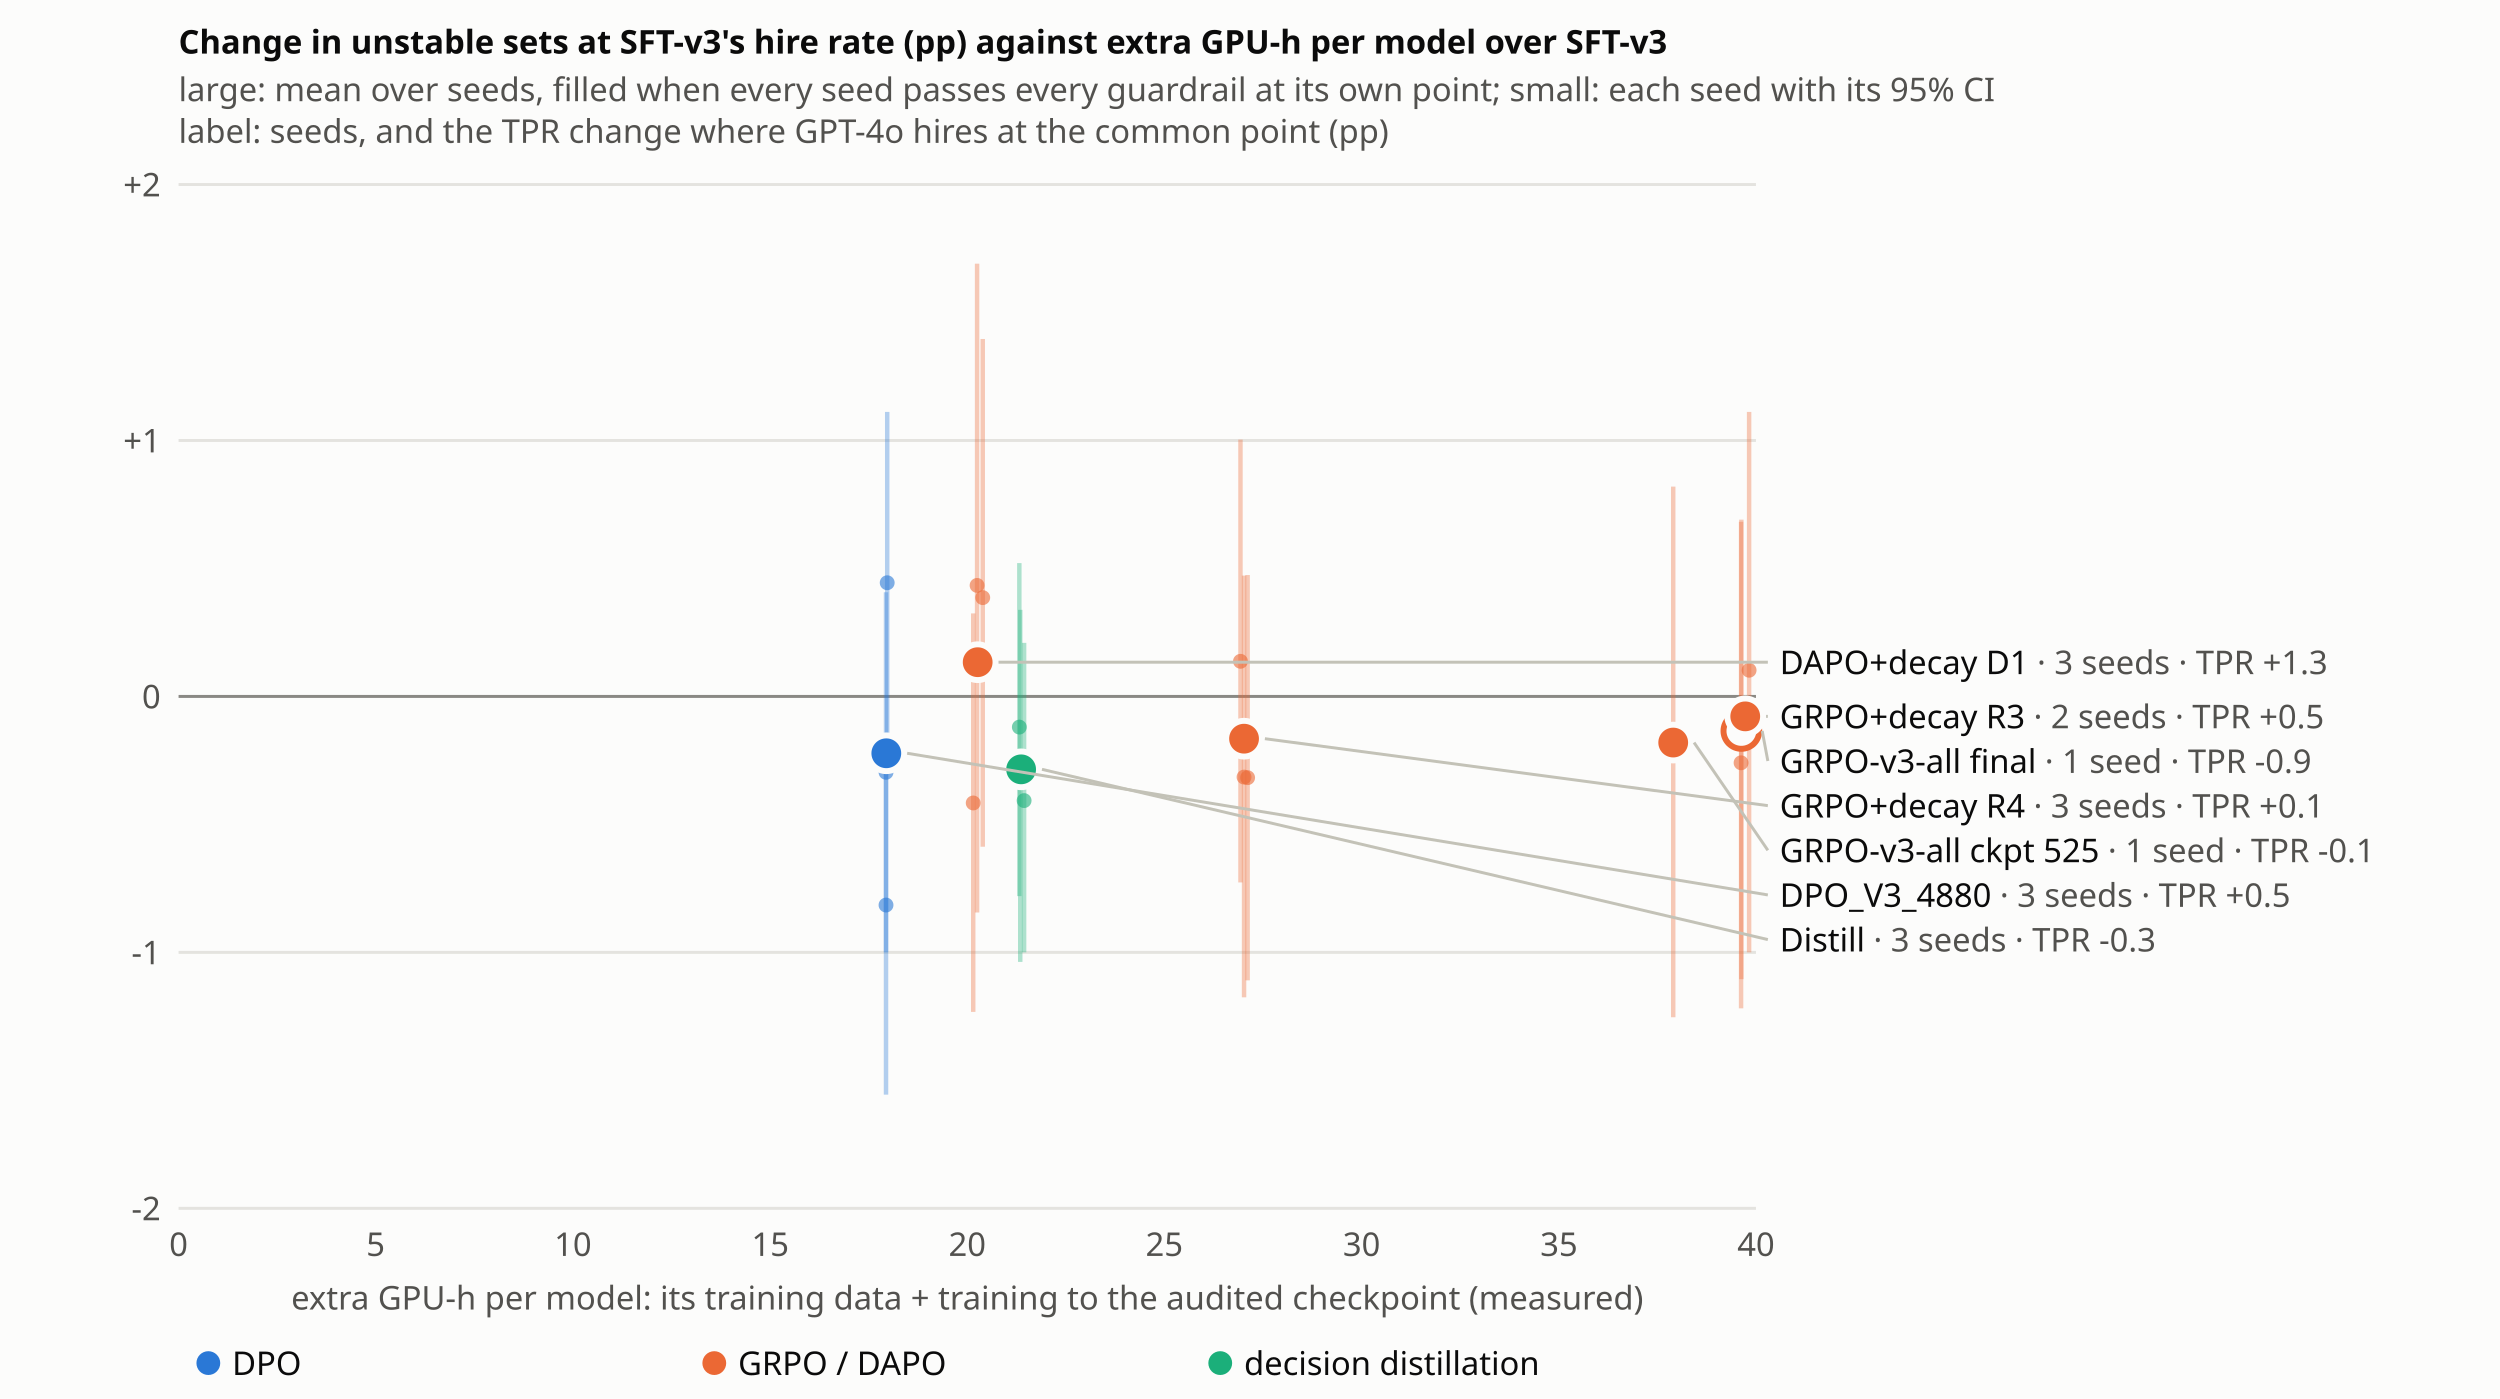
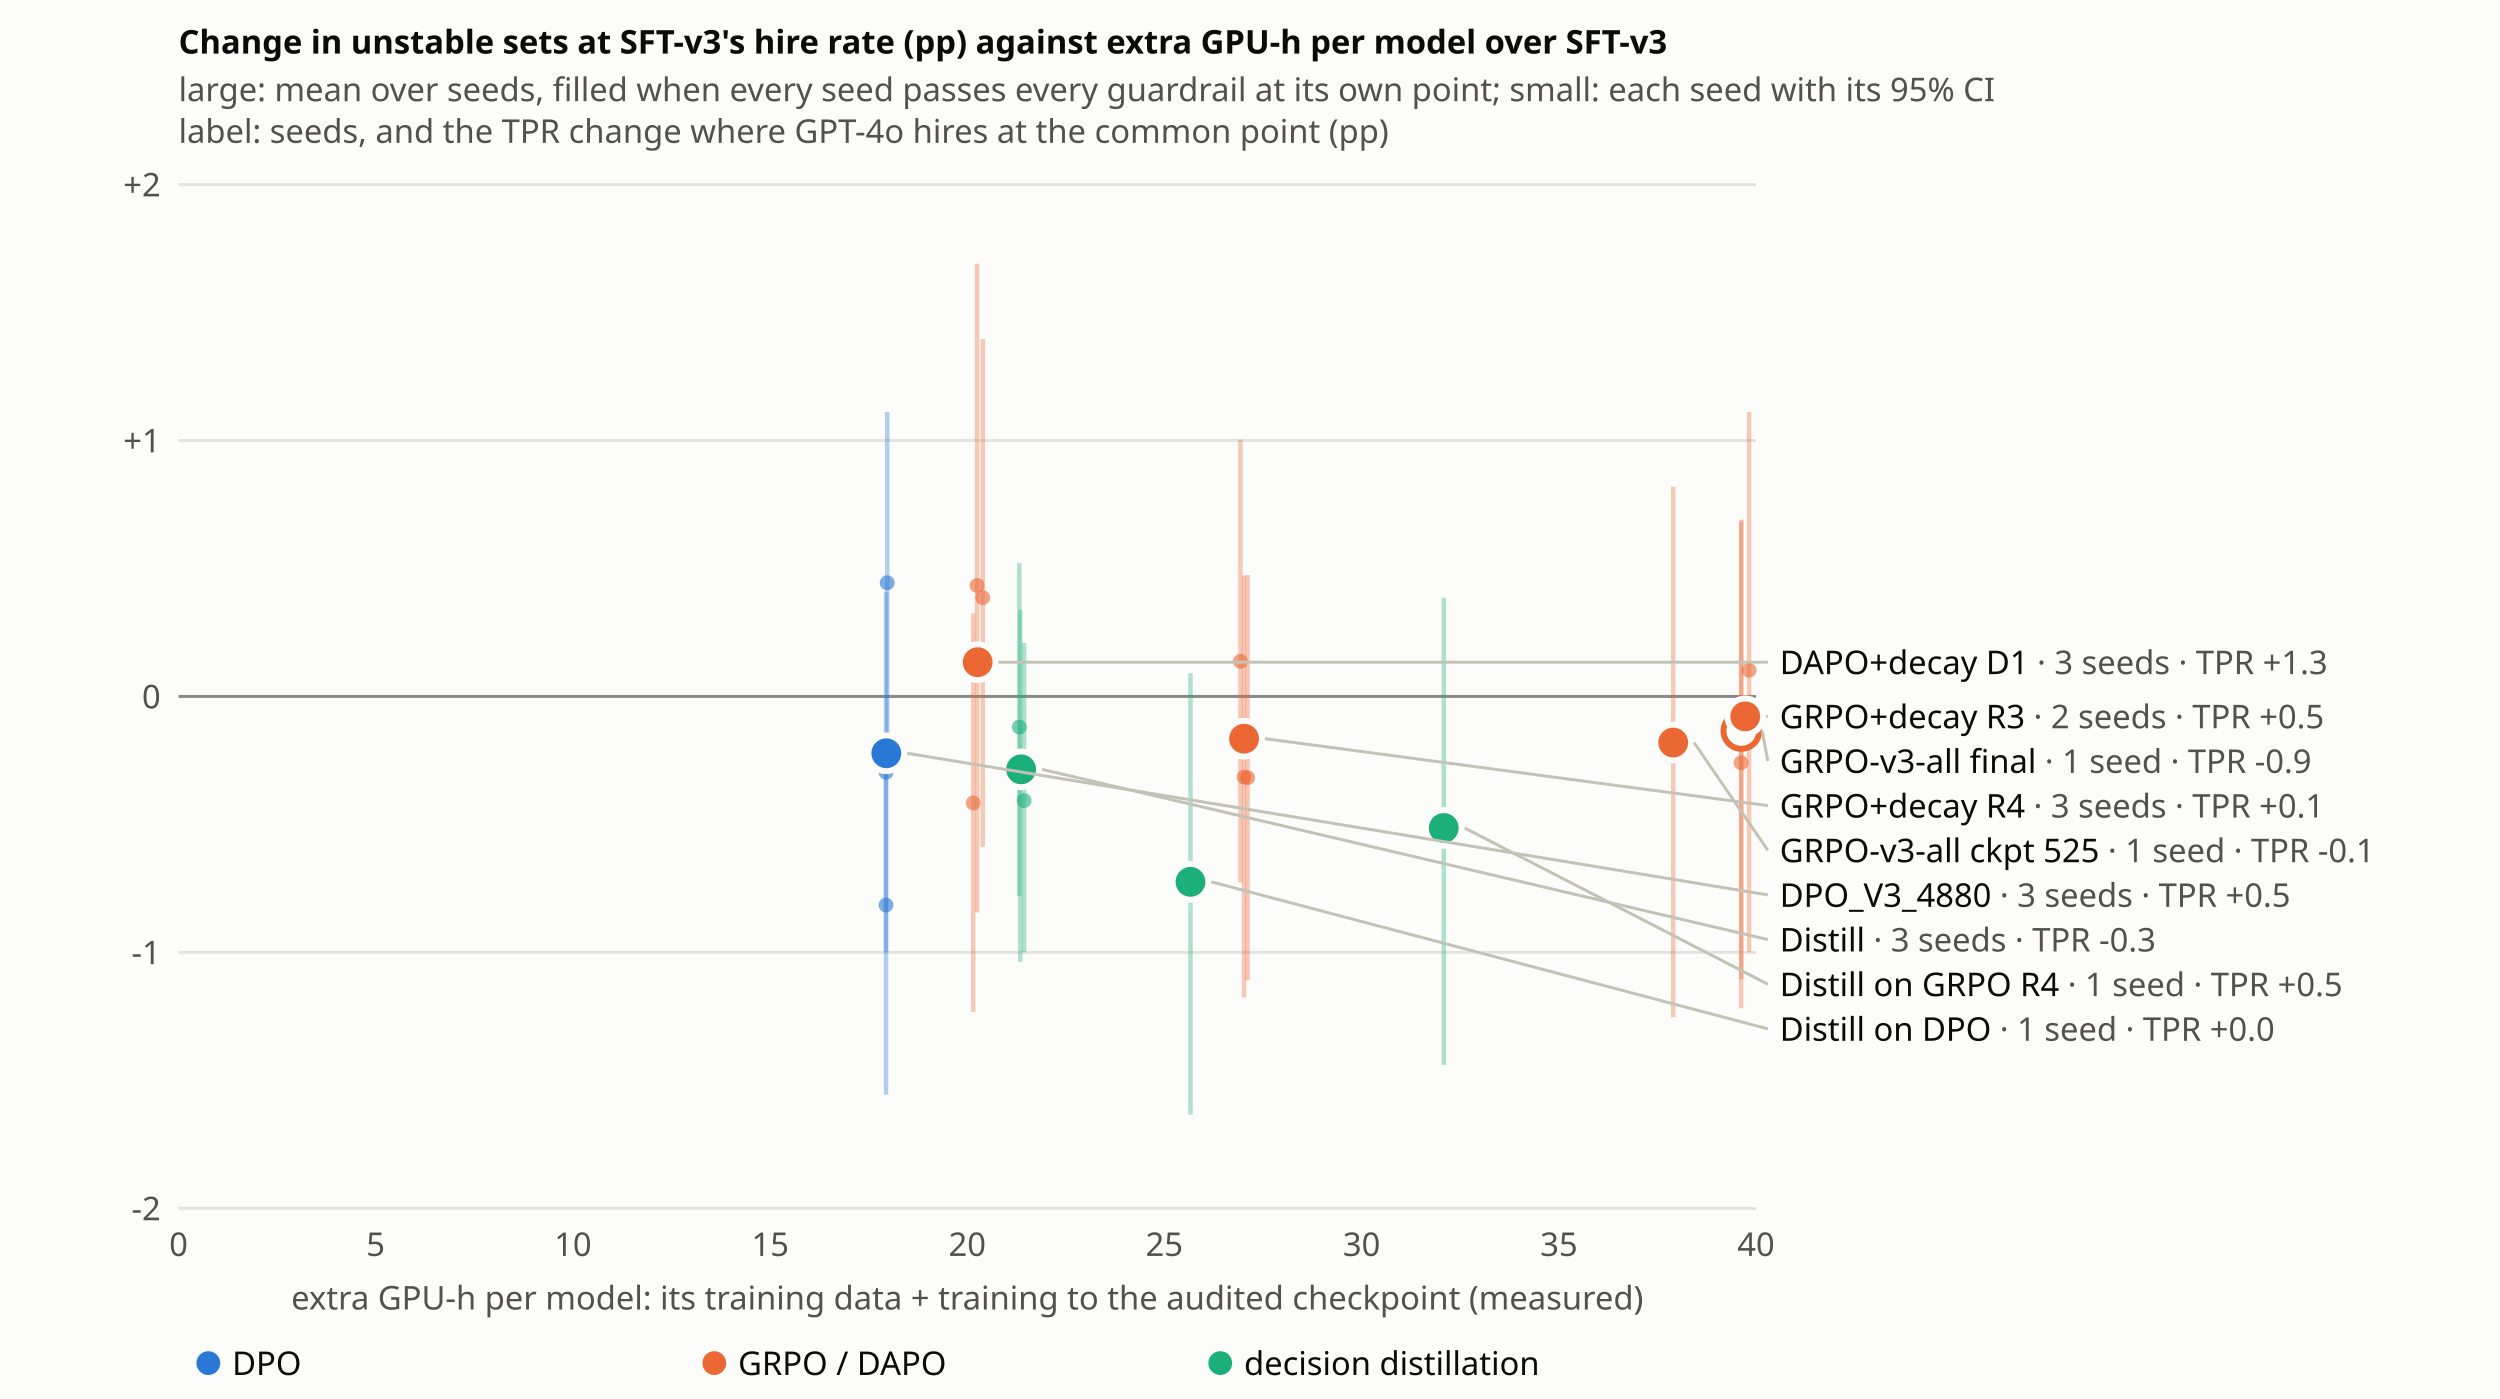
<svg xmlns="http://www.w3.org/2000/svg" width="840" height="470" font-family="sans-serif" font-size="11" fill="#0b0b0b">
  <rect width="840" height="470" fill="#fcfcfb" />
  <text x="60" y="18" font-weight="bold">Change in unstable sets at SFT-v3's hire rate (pp) against extra GPU-h per model over SFT-v3</text>
  <text x="60" y="34" fill="#52514e">large: mean over seeds, filled when every seed passes every guardrail at its own point; small: each seed with its 95% CI</text>
  <text x="60" y="48" fill="#52514e">label: seeds, and the TPR change where GPT-4o hires at the common point (pp)</text>
  <line x1="60" x2="590" y1="406.0" y2="406.0" stroke="#e4e3df" />
  <text x="54" y="410.0" text-anchor="end" fill="#52514e">-2</text>
  <line x1="60" x2="590" y1="320.0" y2="320.0" stroke="#e4e3df" />
  <text x="54" y="324.0" text-anchor="end" fill="#52514e">-1</text>
  <line x1="60" x2="590" y1="234.0" y2="234.0" stroke="#8a8984" />
  <text x="54" y="238.0" text-anchor="end" fill="#52514e">0</text>
  <line x1="60" x2="590" y1="148.0" y2="148.0" stroke="#e4e3df" />
  <text x="54" y="152.0" text-anchor="end" fill="#52514e">+1</text>
  <line x1="60" x2="590" y1="62.0" y2="62.0" stroke="#e4e3df" />
  <text x="54" y="66.0" text-anchor="end" fill="#52514e">+2</text>
  <text x="60.0" y="422" text-anchor="middle" fill="#52514e">0</text>
  <text x="126.2" y="422" text-anchor="middle" fill="#52514e">5</text>
  <text x="192.5" y="422" text-anchor="middle" fill="#52514e">10</text>
  <text x="258.8" y="422" text-anchor="middle" fill="#52514e">15</text>
  <text x="325.0" y="422" text-anchor="middle" fill="#52514e">20</text>
  <text x="391.2" y="422" text-anchor="middle" fill="#52514e">25</text>
  <text x="457.5" y="422" text-anchor="middle" fill="#52514e">30</text>
  <text x="523.8" y="422" text-anchor="middle" fill="#52514e">35</text>
  <text x="590.0" y="422" text-anchor="middle" fill="#52514e">40</text>
  <text x="325" y="440" text-anchor="middle" fill="#52514e">extra GPU-h per model: its training data + training to the audited checkpoint (measured)</text>
  <circle cx="70" cy="458" r="4" fill="#2a78d6" />
  <text x="78" y="462">DPO</text>
  <circle cx="240" cy="458" r="4" fill="#eb6834" />
  <text x="248" y="462">GRPO / DAPO</text>
  <circle cx="410" cy="458" r="4" fill="#1baf7a" />
  <text x="418" y="462">decision distillation</text>
  <line x1="297.7" x2="297.7" y1="367.8" y2="246.7" stroke="#2a78d6" stroke-width="1.5" stroke-opacity="0.35" />
  <circle cx="297.7" cy="304.1" r="2.5" fill="#2a78d6" fill-opacity="0.6" />
  <line x1="297.7" x2="297.7" y1="320.0" y2="199.0" stroke="#2a78d6" stroke-width="1.5" stroke-opacity="0.35" />
  <circle cx="297.7" cy="259.5" r="2.5" fill="#2a78d6" fill-opacity="0.6" />
  <line x1="298.1" x2="298.1" y1="246.7" y2="138.4" stroke="#2a78d6" stroke-width="1.5" stroke-opacity="0.35" />
  <circle cx="298.1" cy="195.8" r="2.5" fill="#2a78d6" fill-opacity="0.6" />
  <line x1="585.1" x2="585.1" y1="329.0" y2="174.6" stroke="#eb6834" stroke-width="1.5" stroke-opacity="0.35" />
  <circle cx="585.1" cy="245.6" r="2.5" fill="#eb6834" fill-opacity="0.6" />
  <line x1="562.2" x2="562.2" y1="341.8" y2="163.5" stroke="#eb6834" stroke-width="1.5" stroke-opacity="0.35" />
  <circle cx="562.2" cy="249.5" r="2.5" fill="#eb6834" fill-opacity="0.6" />
  <line x1="587.7" x2="587.7" y1="320.0" y2="138.4" stroke="#eb6834" stroke-width="1.5" stroke-opacity="0.35" />
  <circle cx="587.7" cy="225.2" r="2.5" fill="#eb6834" fill-opacity="0.6" />
  <line x1="585.0" x2="585.0" y1="338.8" y2="175.3" stroke="#eb6834" stroke-width="1.5" stroke-opacity="0.35" />
  <circle cx="585.0" cy="256.3" r="2.5" fill="#eb6834" fill-opacity="0.6" />
  <line x1="418.0" x2="418.0" y1="335.1" y2="193.4" stroke="#eb6834" stroke-width="1.5" stroke-opacity="0.35" />
  <circle cx="418.0" cy="261.1" r="2.5" fill="#eb6834" fill-opacity="0.6" />
  <line x1="419.2" x2="419.2" y1="329.4" y2="193.2" stroke="#eb6834" stroke-width="1.5" stroke-opacity="0.35" />
  <circle cx="419.2" cy="261.3" r="2.5" fill="#eb6834" fill-opacity="0.6" />
  <line x1="416.8" x2="416.8" y1="296.5" y2="147.7" stroke="#eb6834" stroke-width="1.5" stroke-opacity="0.35" />
  <circle cx="416.8" cy="222.2" r="2.5" fill="#eb6834" fill-opacity="0.6" />
  <line x1="330.2" x2="330.2" y1="284.5" y2="113.9" stroke="#eb6834" stroke-width="1.5" stroke-opacity="0.35" />
  <circle cx="330.2" cy="200.8" r="2.5" fill="#eb6834" fill-opacity="0.6" />
  <line x1="328.3" x2="328.3" y1="306.6" y2="88.6" stroke="#eb6834" stroke-width="1.5" stroke-opacity="0.35" />
  <circle cx="328.3" cy="196.7" r="2.5" fill="#eb6834" fill-opacity="0.6" />
  <line x1="327.0" x2="327.0" y1="340.0" y2="206.1" stroke="#eb6834" stroke-width="1.5" stroke-opacity="0.35" />
  <circle cx="327.0" cy="269.8" r="2.5" fill="#eb6834" fill-opacity="0.6" />
  <line x1="342.5" x2="342.5" y1="301.1" y2="189.2" stroke="#1baf7a" stroke-width="1.5" stroke-opacity="0.35" />
  <circle cx="342.5" cy="244.3" r="2.5" fill="#1baf7a" fill-opacity="0.6" />
  <line x1="344.1" x2="344.1" y1="320.0" y2="216.0" stroke="#1baf7a" stroke-width="1.5" stroke-opacity="0.35" />
  <circle cx="344.1" cy="269.0" r="2.5" fill="#1baf7a" fill-opacity="0.6" />
  <line x1="342.8" x2="342.8" y1="323.2" y2="204.9" stroke="#1baf7a" stroke-width="1.5" stroke-opacity="0.35" />
  <circle cx="342.8" cy="262.2" r="2.5" fill="#1baf7a" fill-opacity="0.6" />
+   <line x1="400.0" x2="400.0" y1="374.5" y2="226.2" stroke="#1baf7a" stroke-width="1.5" stroke-opacity="0.35" />
+   <circle cx="400.0" cy="296.3" r="2.5" fill="#1baf7a" fill-opacity="0.6" />
+   <line x1="485.1" x2="485.1" y1="357.8" y2="200.9" stroke="#1baf7a" stroke-width="1.5" stroke-opacity="0.35" />
+   <circle cx="485.1" cy="278.2" r="2.5" fill="#1baf7a" fill-opacity="0.6" />
  <circle cx="297.8" cy="253.1" r="6" stroke-width="2" fill="#2a78d6" stroke="#fcfcfb" />
  <circle cx="585.1" cy="245.6" r="6" stroke-width="2" fill="#fcfcfb" stroke="#eb6834" />
  <circle cx="562.2" cy="249.5" r="6" stroke-width="2" fill="#eb6834" stroke="#fcfcfb" />
  <circle cx="586.4" cy="240.7" r="6" stroke-width="2" fill="#eb6834" stroke="#fcfcfb" />
  <circle cx="418.0" cy="248.2" r="6" stroke-width="2" fill="#eb6834" stroke="#fcfcfb" />
  <circle cx="328.5" cy="222.5" r="6" stroke-width="2" fill="#eb6834" stroke="#fcfcfb" />
  <circle cx="343.1" cy="258.5" r="6" stroke-width="2" fill="#1baf7a" stroke="#fcfcfb" />
+   <circle cx="400.0" cy="296.3" r="6" stroke-width="2" fill="#1baf7a" stroke="#fcfcfb" />
+   <circle cx="485.1" cy="278.2" r="6" stroke-width="2" fill="#1baf7a" stroke="#fcfcfb" />
  <polyline points="335.5,222.5 594,222.5" fill="none" stroke="#c3c2b7" stroke-width="1" />
  <text x="598" y="226.5">DAPO+decay D1 <tspan fill="#52514e">· 3 seeds · TPR +1.3</tspan>
  </text>
  <polyline points="593.4,240.7 594,240.7" fill="none" stroke="#c3c2b7" stroke-width="1" />
  <text x="598" y="244.7">GRPO+decay R3 <tspan fill="#52514e">· 2 seeds · TPR +0.5</tspan>
  </text>
  <polyline points="592.1,245.6 594,255.7" fill="none" stroke="#c3c2b7" stroke-width="1" />
  <text x="598" y="259.7">GRPO-v3-all final <tspan fill="#52514e">· 1 seed · TPR -0.9</tspan>
  </text>
  <polyline points="425.0,248.2 594,270.7" fill="none" stroke="#c3c2b7" stroke-width="1" />
  <text x="598" y="274.7">GRPO+decay R4 <tspan fill="#52514e">· 3 seeds · TPR +0.1</tspan>
  </text>
  <polyline points="569.2,249.5 594,285.7" fill="none" stroke="#c3c2b7" stroke-width="1" />
  <text x="598" y="289.7">GRPO-v3-all ckpt 525 <tspan fill="#52514e">· 1 seed · TPR -0.1</tspan>
  </text>
  <polyline points="304.8,253.1 594,300.7" fill="none" stroke="#c3c2b7" stroke-width="1" />
  <text x="598" y="304.7">DPO_V3_4880 <tspan fill="#52514e">· 3 seeds · TPR +0.5</tspan>
  </text>
  <polyline points="350.1,258.5 594,315.7" fill="none" stroke="#c3c2b7" stroke-width="1" />
  <text x="598" y="319.7">Distill <tspan fill="#52514e">· 3 seeds · TPR -0.3</tspan>
  </text>
+   <polyline points="492.1,278.2 594,330.7" fill="none" stroke="#c3c2b7" stroke-width="1" />
+   <text x="598" y="334.7">Distill on GRPO R4 <tspan fill="#52514e">· 1 seed · TPR +0.5</tspan>
+   </text>
+   <polyline points="407.0,296.3 594,345.7" fill="none" stroke="#c3c2b7" stroke-width="1" />
+   <text x="598" y="349.7">Distill on DPO <tspan fill="#52514e">· 1 seed · TPR +0.0</tspan>
+   </text>
</svg>
